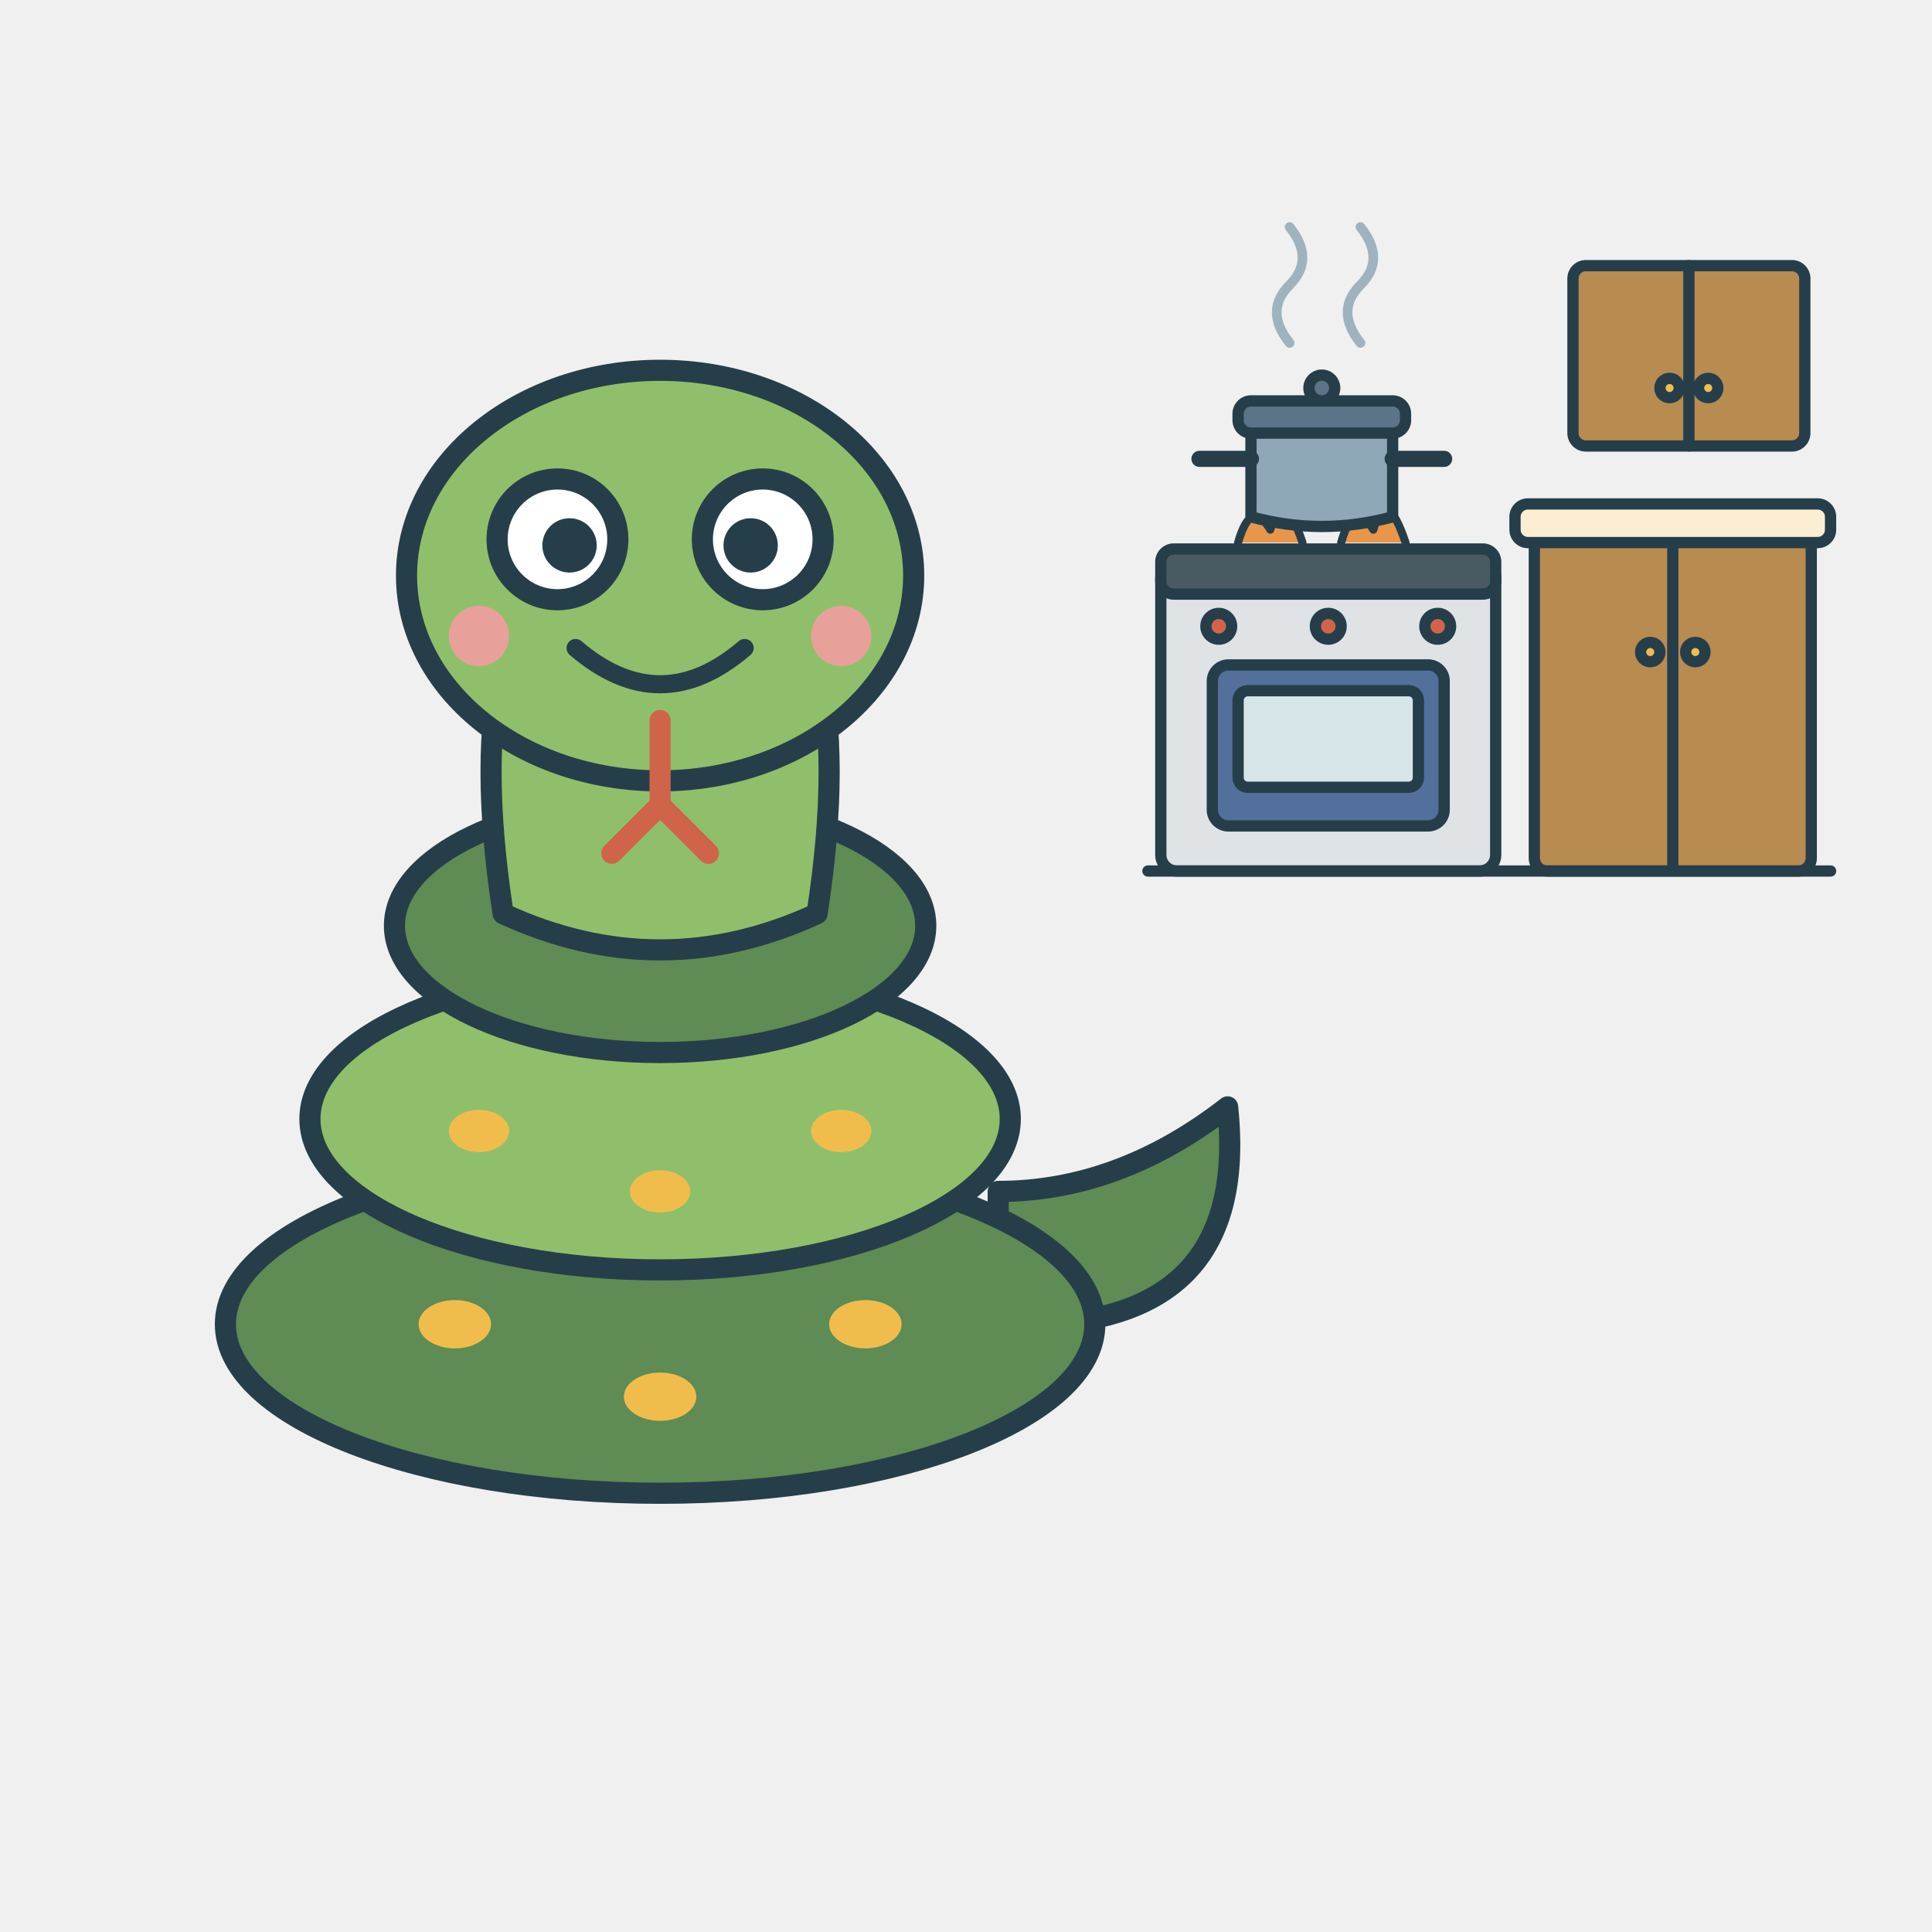
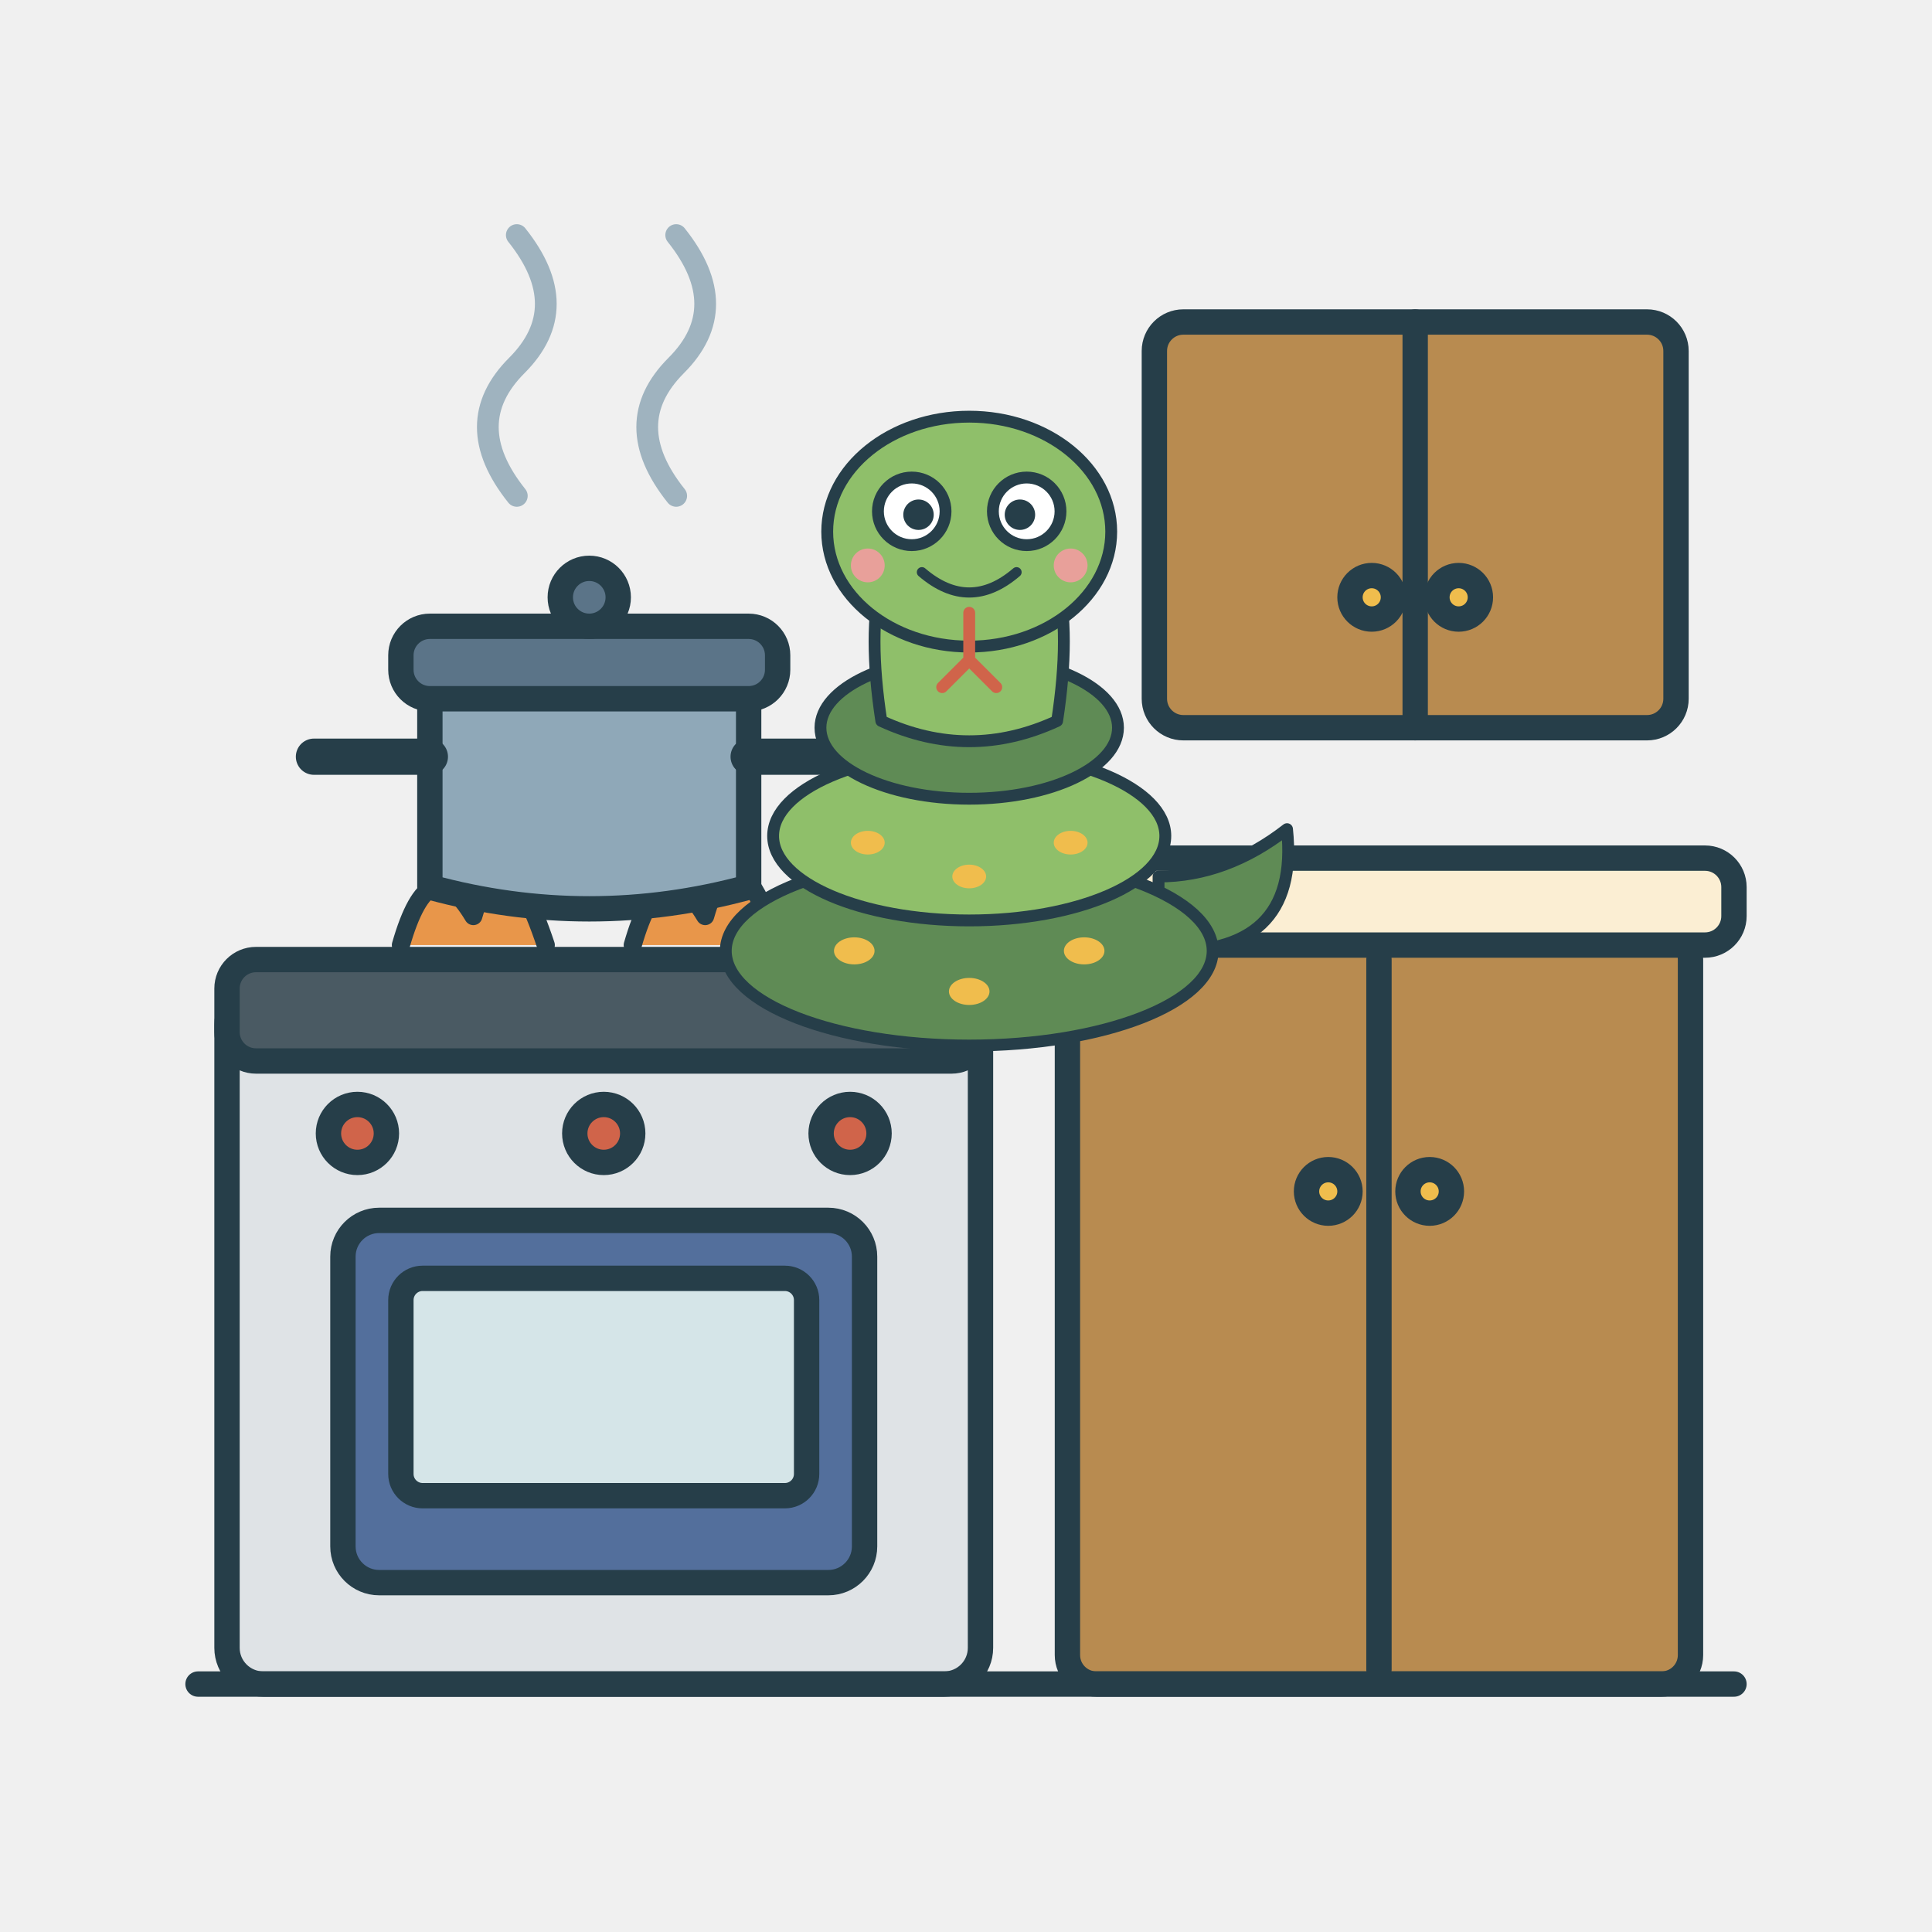
<svg xmlns="http://www.w3.org/2000/svg" viewBox="0 0 240 240">
  <g stroke="#263e49" stroke-width="3.5" stroke-linecap="round" stroke-linejoin="round">
-     <g transform="translate(-8 25) scale(.75)">
-       <g stroke="#263e49" stroke-width="3.5" stroke-linecap="round" stroke-linejoin="round">
-         <path d="M176 186 Q218 188 214 150 Q196 164 176 164 Z" fill="#5f8b55" />
-         <ellipse cx="120" cy="186" rx="72" ry="28" fill="#5f8b55" />
-         <ellipse cx="120" cy="152" rx="58" ry="25" fill="#8fbf6a" />
-         <ellipse cx="120" cy="120" rx="44" ry="21" fill="#5f8b55" />
-         <ellipse cx="86" cy="186" rx="6" ry="4" fill="#f0bd4d" stroke="none" />
-         <ellipse cx="120" cy="198" rx="6" ry="4" fill="#f0bd4d" stroke="none" />
-         <ellipse cx="154" cy="186" rx="6" ry="4" fill="#f0bd4d" stroke="none" />
-         <ellipse cx="90" cy="154" rx="5" ry="3.5" fill="#f0bd4d" stroke="none" />
-         <ellipse cx="120" cy="164" rx="5" ry="3.5" fill="#f0bd4d" stroke="none" />
-         <ellipse cx="150" cy="154" rx="5" ry="3.5" fill="#f0bd4d" stroke="none" />
-         <path d="M94 118 Q90 92 94 76 L146 76 Q150 92 146 118 Q120 130 94 118 Z" fill="#8fbf6a" />
-         <ellipse cx="120" cy="62" rx="42" ry="34" fill="#8fbf6a" />
-         <circle cx="103" cy="56" r="10" fill="#ffffff" />
-         <circle cx="137" cy="56" r="10" fill="#ffffff" />
-         <circle cx="105" cy="57" r="4.5" fill="#263e49" stroke="none" />
-         <circle cx="135" cy="57" r="4.5" fill="#263e49" stroke="none" />
-         <circle cx="90" cy="72" r="5" fill="#e8a09a" stroke="none" />
-         <circle cx="150" cy="72" r="5" fill="#e8a09a" stroke="none" />
-         <path d="M106 74 Q120 86 134 74" fill="none" stroke-width="3" />
-         <path d="M120 86 L120 100 M120 100 L112 108 M120 100 L128 108" fill="none" stroke="#d0644a" stroke-width="3.5" />
-       </g>
-     </g>
-     <g transform="translate(137 25) scale(.4)">
+     <g transform="translate(12 22) scale(.9)">
      <g stroke="#263e49" stroke-width="3.5" stroke-linecap="round" stroke-linejoin="round">
        <rect x="146" y="20" width="72" height="56" rx="4" fill="#b88b50" />
        <path d="M182 20 L182 76" fill="none" />
        <circle cx="176" cy="58" r="3" fill="#f0bd4d" />
        <circle cx="188" cy="58" r="3" fill="#f0bd4d" />
        <rect x="134" y="104" width="86" height="104" rx="4" fill="#b88b50" />
        <rect x="128" y="94" width="98" height="12" rx="4" fill="#fbeed3" />
        <path d="M177 108 L177 206" fill="none" />
        <circle cx="170" cy="140" r="3" fill="#f0bd4d" />
        <circle cx="184" cy="140" r="3" fill="#f0bd4d" />
        <rect x="18" y="112" width="104" height="96" rx="5" fill="#dfe3e6" />
        <rect x="18" y="108" width="104" height="14" rx="4" fill="#4a5a63" />
        <rect x="34" y="144" width="72" height="50" rx="5" fill="#536f9c" />
        <rect x="42" y="152" width="56" height="30" rx="3" fill="#d5e5e8" />
        <circle cx="36" cy="132" r="4" fill="#d0644a" />
        <circle cx="70" cy="132" r="4" fill="#d0644a" />
        <circle cx="104" cy="132" r="4" fill="#d0644a" />
        <path d="M42 106 Q46 92 52 102 Q56 88 62 106 M74 106 Q78 92 84 102 Q88 88 94 106" fill="#e8964a" stroke-width="2.5" />
        <path d="M46 98 L46 70 L90 70 L90 98 Q68 104 46 98 Z" fill="#8fa8b8" />
        <rect x="42" y="62" width="52" height="10" rx="4" fill="#5b7488" />
        <circle cx="68" cy="58" r="4" fill="#5b7488" />
        <path d="M30 80 L46 80 M90 80 L106 80" fill="none" stroke-width="5" />
        <path d="M58 44 Q50 34 58 26 Q66 18 58 8 M80 44 Q72 34 80 26 Q88 18 80 8" fill="none" stroke="#9fb3bf" stroke-width="3" />
        <path d="M14 208 L226 208" fill="none" />
      </g>
    </g>
+     <g transform="translate(70 40) scale(.42)">
+       <g stroke="#263e49" stroke-width="3.5" stroke-linecap="round" stroke-linejoin="round">
+         <path d="M176 186 Q218 188 214 150 Q196 164 176 164 Z" fill="#5f8b55" />
+         <ellipse cx="120" cy="186" rx="72" ry="28" fill="#5f8b55" />
+         <ellipse cx="120" cy="152" rx="58" ry="25" fill="#8fbf6a" />
+         <ellipse cx="120" cy="120" rx="44" ry="21" fill="#5f8b55" />
+         <ellipse cx="86" cy="186" rx="6" ry="4" fill="#f0bd4d" stroke="none" />
+         <ellipse cx="120" cy="198" rx="6" ry="4" fill="#f0bd4d" stroke="none" />
+         <ellipse cx="154" cy="186" rx="6" ry="4" fill="#f0bd4d" stroke="none" />
+         <ellipse cx="90" cy="154" rx="5" ry="3.5" fill="#f0bd4d" stroke="none" />
+         <ellipse cx="120" cy="164" rx="5" ry="3.5" fill="#f0bd4d" stroke="none" />
+         <ellipse cx="150" cy="154" rx="5" ry="3.5" fill="#f0bd4d" stroke="none" />
+         <path d="M94 118 Q90 92 94 76 L146 76 Q150 92 146 118 Q120 130 94 118 Z" fill="#8fbf6a" />
+         <ellipse cx="120" cy="62" rx="42" ry="34" fill="#8fbf6a" />
+         <circle cx="103" cy="56" r="10" fill="#ffffff" />
+         <circle cx="137" cy="56" r="10" fill="#ffffff" />
+         <circle cx="105" cy="57" r="4.5" fill="#263e49" stroke="none" />
+         <circle cx="135" cy="57" r="4.5" fill="#263e49" stroke="none" />
+         <circle cx="90" cy="72" r="5" fill="#e8a09a" stroke="none" />
+         <circle cx="150" cy="72" r="5" fill="#e8a09a" stroke="none" />
+         <path d="M106 74 Q120 86 134 74" fill="none" stroke-width="3" />
+         <path d="M120 86 L120 100 M120 100 L112 108 M120 100 L128 108" fill="none" stroke="#d0644a" stroke-width="3.5" />
+       </g>
+     </g>
  </g>
</svg>
